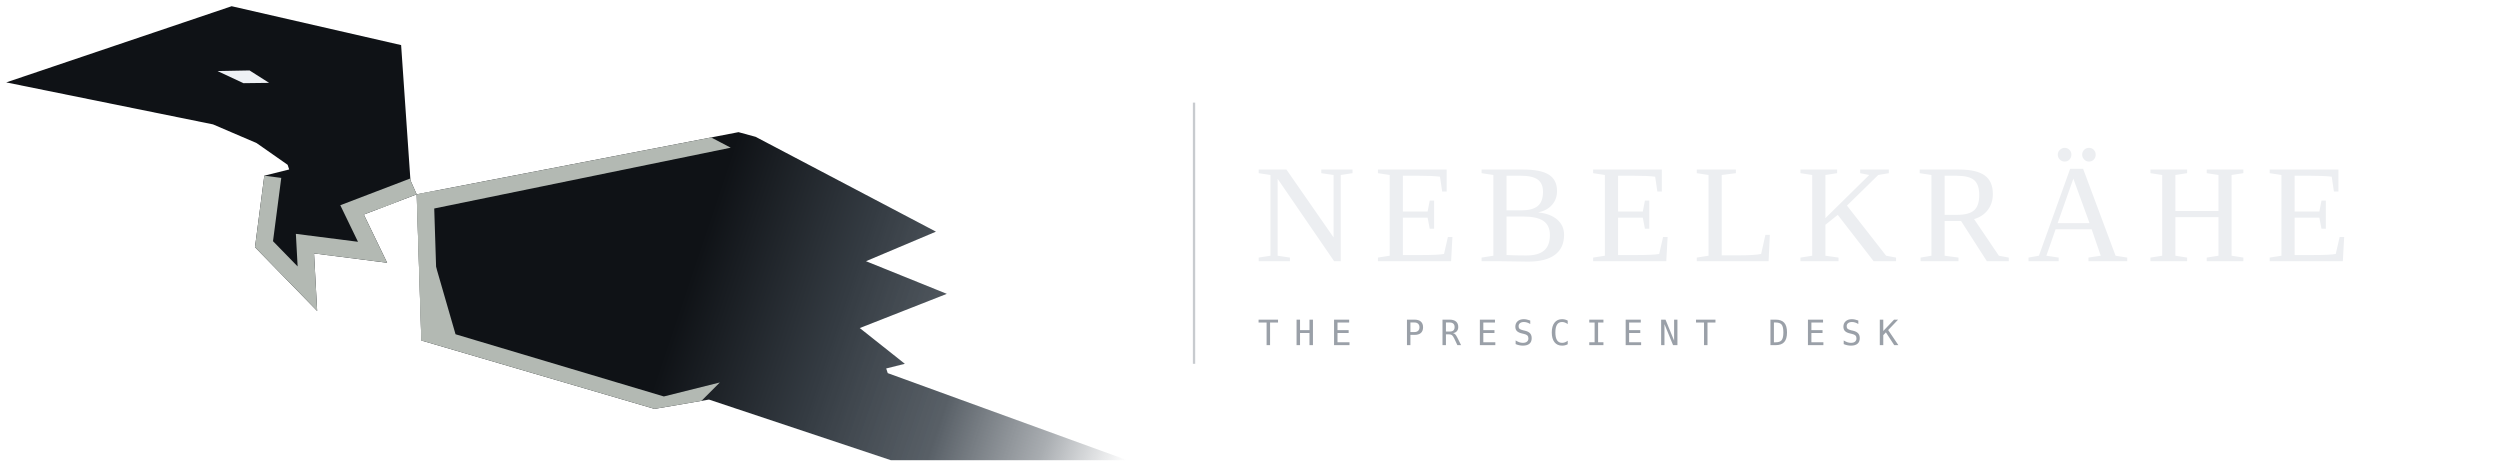
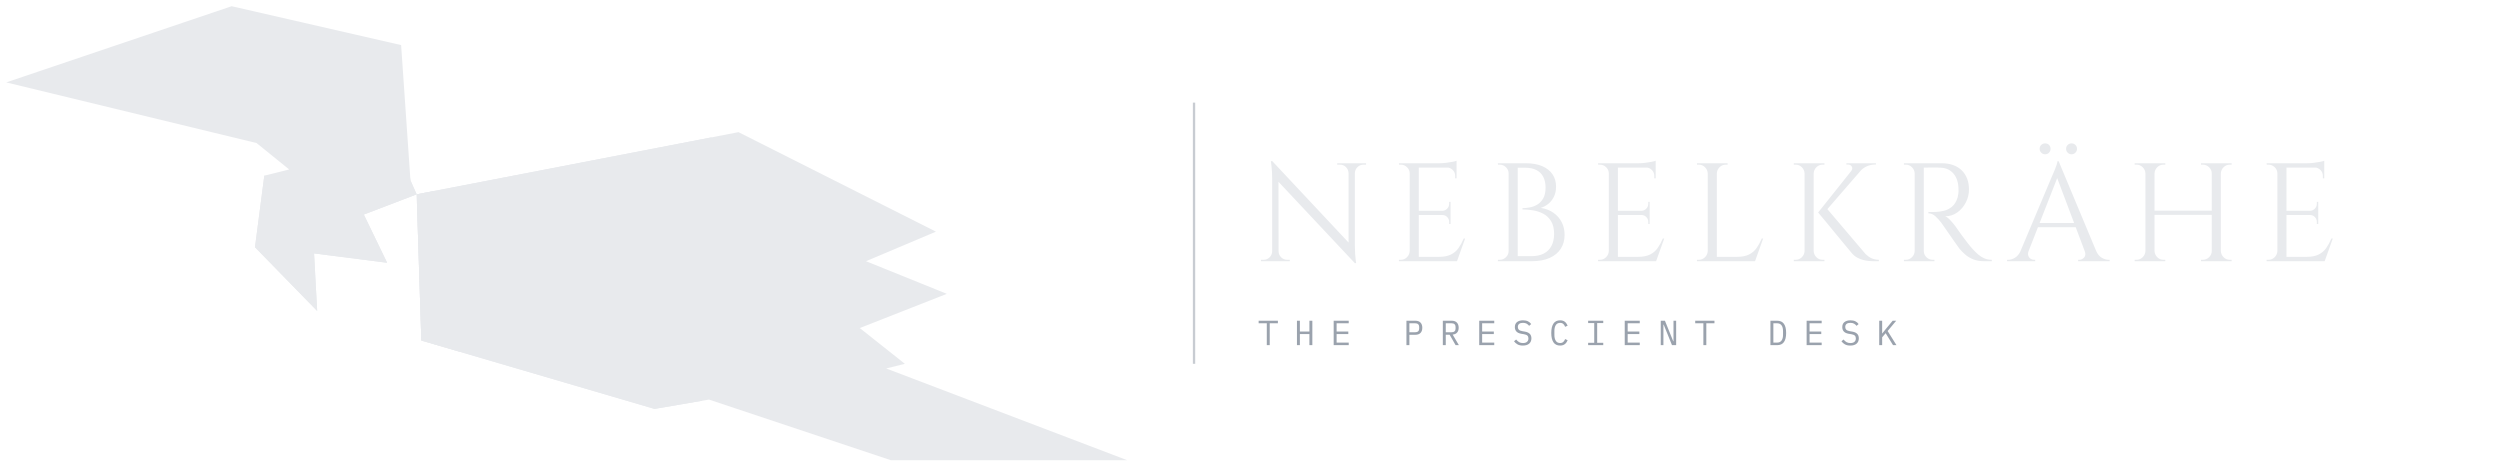
- <svg xmlns="http://www.w3.org/2000/svg" viewBox="0 0 1608 300" width="1608" height="300" role="img" aria-label="NebelKrähe">
+ <svg xmlns="http://www.w3.org/2000/svg" viewBox="0 0 1608 300" width="1608" height="300" role="img" aria-label="NebelKrähe" shape-rendering="geometricPrecision">
  <defs>
-     <linearGradient id="fog" gradientUnits="userSpaceOnUse" x1="4" y1="53" x2="725" y2="296">
-       <stop offset="0.00" stop-color="#0f1216" stop-opacity="1.0" />
-       <stop offset="0.60" stop-color="#0f1216" stop-opacity="1.0" />
-       <stop offset="0.73" stop-color="#343b42" stop-opacity="1.0" />
-       <stop offset="0.84" stop-color="#464e56" stop-opacity="0.9" />
-       <stop offset="0.93" stop-color="#535b63" stop-opacity="0.5" />
-       <stop offset="1.00" stop-color="#5d656d" stop-opacity="0.0" />
-     </linearGradient>
-     <clipPath id="body">
-       <path d="M149 4 L258 29 L264 116 L268 125 L475 85 L486 88 L602 149 L557 168 L609 189 L553 211 L582 234 L570 237 L571 240 L725 296 L573 296 L456 257 L421 263 L271 219 L268 125 L234 138 L249 169 L202 163 L204 200 L164 159 L170 113 L186 109 L185 106 L165 92 L137 80 L4 53 Z" />
+     <clipPath id="clhreverse">
+       <path d="M149 4 L258 29 L264 116 L268 125 L475 85 L602 149 L557 168 L609 189 L553 211 L582 234 L570 237 L725 296 L573 296 L456 257 L421 263 L271 219 L268 125 L234 138 L249 169 L202 163 L204 200 L164 159 L170 113 L186 109 L165 92 L4 53 Z" />
    </clipPath>
  </defs>
-   <path d="M149 4 L258 29 L264 116 L268 125 L475 85 L486 88 L602 149 L557 168 L609 189 L553 211 L582 234 L570 237 L571 240 L725 296 L573 296 L456 257 L421 263 L271 219 L268 125 L234 138 L249 169 L202 163 L204 200 L164 159 L170 113 L186 109 L185 106 L165 92 L137 80 L4 53 Z" fill="url(#fog)" />
-   <g clip-path="url(#body)" fill="#b3b9b3" stroke="#b3b9b3" stroke-linejoin="miter" stroke-miterlimit="4">
-     <path d="M386 51 L470 95 L270 136 L267 102 L386 51 Z" stroke-width="0" />
-     <path d="M242 127 L269 132 L293 215 L427 255 L463 246 L441 268 L314 280 L236 207 L238 169 L252 173 L242 127 Z" stroke-width="0" />
+   <path d="M149 4 L258 29 L264 116 L268 125 L475 85 L602 149 L557 168 L609 189 L553 211 L582 234 L570 237 L725 296 L573 296 L456 257 L421 263 L271 219 L268 125 L234 138 L249 169 L202 163 L204 200 L164 159 L170 113 L186 109 L165 92 L4 53 Z" fill="#e8eaed" />
+   <g clip-path="url(#clhreverse)" fill="#e8eaed" stroke="#e8eaed" stroke-linejoin="miter" stroke-miterlimit="12">
+     <path d="M386 51 L470 95 L270 136 L267 102 Z" stroke-width="0" />
+     <path d="M269 132 L293 215 L427 255 L463 246 L441 268 L314 280 L236 207 L238 169 L252 173 Z" stroke-width="0" />
+     <path d="M269 132 L378 155 L322 170 L400 188 L330 204 L376 219 L336 227 L272 226 Z" stroke-width="0" />
    <path d="M271 219 L268 125 L234 138 L249 169 L202 163 L204 200 L164 159 L170 113" fill="none" stroke-width="22" stroke-linecap="butt" />
  </g>
-   <path d="M139.9 45.7 L160.5 45.3 L173.1 53.3 L156.6 53.5 Z" fill="#eef1f5" />
-   <line x1="768.0" y1="66.0" x2="768.0" y2="234.0" stroke="#9aa0a8" stroke-width="1.5" opacity=".55" />
-   <text x="807.0" y="168.0" font-family="'Cinzel','Trajan Pro',Georgia,'Times New Roman',serif" font-size="90.0" letter-spacing="11.7" fill="#eceef1">NEBELKRÄHE</text>
-   <text x="809.0" y="222.0" font-family="ui-monospace,Menlo,Consolas,monospace" font-size="22.5" letter-spacing="9.9" fill="#9aa0a8">THE PRESCIENT DESK</text>
+   <line x1="768" y1="66" x2="768" y2="234" stroke="#9aa2ad" stroke-width="1.5" opacity=".55" />
+   <g transform="translate(807.00,168.00)">
+     <path d="M11.34 -64.35 63.63 -8.55 64.44 1.26 12.15 -54.45ZM11.52 -6.39V0.00H4.05V-0.90Q4.05 -0.90 4.86 -0.90Q5.67 -0.90 5.76 -0.90Q8.01 -0.90 9.63 -2.52Q11.25 -4.14 11.25 -6.39ZM15.39 -6.39Q15.39 -4.14 17.01 -2.52Q18.63 -0.90 20.88 -0.90Q20.97 -0.90 21.78 -0.90Q22.59 -0.90 22.59 -0.90V0.00H15.12V-6.39ZM11.34 -64.35 15.30 -59.31 15.39 0.00H11.25V-53.10Q11.25 -57.69 10.84 -61.02Q10.44 -64.35 10.44 -64.35ZM64.44 -63.00V-10.26Q64.44 -7.38 64.62 -4.72Q64.80 -2.07 65.03 -0.40Q65.25 1.26 65.25 1.26H64.44L60.39 -3.51V-63.00ZM71.64 -63.00V-62.10Q71.64 -62.10 70.83 -62.10Q70.02 -62.10 70.02 -62.10Q67.77 -62.10 66.15 -60.52Q64.53 -58.95 64.44 -56.61H64.17V-63.00ZM53.10 -63.00H60.57V-56.61H60.39Q60.30 -58.95 58.72 -60.52Q57.15 -62.10 54.81 -62.10Q54.81 -62.10 54.00 -62.10Q53.19 -62.10 53.10 -62.10Z M105.57 -63.00V0.00H99.72V-63.00ZM129.87 -2.79V0.00H105.30V-2.79ZM126.00 -32.40V-29.70H105.30V-32.40ZM129.87 -63.00V-60.21H105.30V-63.00ZM135.36 -14.58 130.14 0.00H115.20L118.44 -2.79Q123.21 -2.79 126.23 -4.28Q129.24 -5.76 131.13 -8.46Q133.02 -11.16 134.46 -14.58ZM126.00 -29.88V-23.94H125.10V-25.29Q125.10 -27.09 123.84 -28.39Q122.58 -29.70 120.78 -29.70V-29.88ZM126.00 -38.16V-32.22H120.78V-32.40Q122.58 -32.49 123.84 -33.80Q125.10 -35.10 125.10 -36.90V-38.16ZM129.87 -60.48V-53.28H128.97V-54.90Q128.97 -57.06 127.44 -58.63Q125.91 -60.21 123.66 -60.30V-60.48ZM129.87 -64.62V-62.01L118.89 -63.00Q120.87 -63.00 123.08 -63.27Q125.28 -63.54 127.17 -63.90Q129.06 -64.26 129.87 -64.62ZM99.99 -6.57V0.00H92.79V-0.90Q92.79 -0.90 93.38 -0.90Q93.96 -0.90 93.96 -0.90Q96.30 -0.90 97.97 -2.56Q99.63 -4.23 99.72 -6.57ZM99.99 -56.43H99.72Q99.72 -58.77 98.01 -60.43Q96.30 -62.10 93.96 -62.10Q93.96 -62.10 93.42 -62.10Q92.88 -62.10 92.88 -62.10L92.79 -63.00H99.99Z M164.79 -63.00H174.33Q180.63 -63.00 185.00 -61.11Q189.36 -59.22 191.61 -55.84Q193.86 -52.47 193.86 -47.97Q193.86 -44.19 192.42 -41.35Q190.98 -38.52 188.73 -36.77Q186.48 -35.01 183.96 -34.29Q188.73 -33.57 192.19 -31.14Q195.66 -28.71 197.50 -25.06Q199.35 -21.42 199.35 -16.92Q199.35 -11.88 196.92 -8.05Q194.49 -4.23 189.76 -2.11Q185.04 0.00 178.38 0.00H168.39Q168.39 0.00 168.44 -0.81Q168.48 -1.62 168.48 -2.43Q168.48 -3.24 168.48 -3.24H178.02Q182.70 -3.24 185.94 -4.90Q189.18 -6.57 190.89 -9.81Q192.60 -13.05 192.60 -17.55Q192.60 -22.59 190.66 -25.74Q188.73 -28.89 185.67 -30.51Q182.61 -32.13 179.05 -32.71Q175.50 -33.30 172.26 -33.30V-34.11Q174.33 -34.11 176.85 -34.56Q179.37 -35.01 181.71 -36.36Q184.05 -37.71 185.58 -40.36Q187.11 -43.02 187.11 -47.34Q187.11 -51.39 185.62 -54.27Q184.14 -57.15 181.21 -58.63Q178.29 -60.12 173.97 -60.12H165.69Q165.69 -60.21 165.46 -60.88Q165.24 -61.56 165.01 -62.28Q164.79 -63.00 164.79 -63.00ZM169.20 -63.00V0.00H163.35V-63.00ZM163.62 -6.57V0.00H156.42L156.51 -0.90Q156.69 -0.90 157.09 -0.90Q157.50 -0.90 157.59 -0.90Q159.93 -0.90 161.64 -2.56Q163.35 -4.23 163.35 -6.57ZM163.62 -56.43H163.35Q163.35 -58.77 161.64 -60.43Q159.93 -62.10 157.59 -62.10Q157.50 -62.10 157.09 -62.10Q156.69 -62.10 156.51 -62.10L156.42 -63.00H163.62Z M233.64 -63.00V0.00H227.79V-63.00ZM257.94 -2.79V0.00H233.37V-2.79ZM254.07 -32.40V-29.70H233.37V-32.40ZM257.94 -63.00V-60.21H233.37V-63.00ZM263.43 -14.58 258.21 0.00H243.27L246.51 -2.79Q251.28 -2.79 254.29 -4.28Q257.31 -5.76 259.20 -8.46Q261.09 -11.16 262.53 -14.58ZM254.07 -29.88V-23.94H253.17V-25.29Q253.17 -27.09 251.91 -28.39Q250.65 -29.70 248.85 -29.70V-29.88ZM254.07 -38.16V-32.22H248.85V-32.40Q250.65 -32.49 251.91 -33.80Q253.17 -35.10 253.17 -36.90V-38.16ZM257.94 -60.48V-53.28H257.04V-54.90Q257.04 -57.06 255.51 -58.63Q253.98 -60.21 251.73 -60.30V-60.48ZM257.94 -64.62V-62.01L246.96 -63.00Q248.94 -63.00 251.14 -63.27Q253.35 -63.54 255.24 -63.90Q257.13 -64.26 257.94 -64.62ZM228.06 -6.57V0.00H220.86V-0.90Q220.86 -0.90 221.44 -0.90Q222.03 -0.90 222.03 -0.90Q224.37 -0.90 226.03 -2.56Q227.70 -4.23 227.79 -6.57ZM228.06 -56.43H227.79Q227.79 -58.77 226.08 -60.43Q224.37 -62.10 222.03 -62.10Q222.03 -62.10 221.49 -62.10Q220.95 -62.10 220.95 -62.10L220.86 -63.00H228.06Z M297.27 -63.00V0.00H291.42V-63.00ZM321.57 -2.79V0.00H297.00V-2.79ZM327.06 -14.58 321.84 0.00H306.90L310.14 -2.79Q314.91 -2.79 317.92 -4.28Q320.94 -5.76 322.83 -8.46Q324.72 -11.16 326.16 -14.58ZM291.69 -6.57V0.00H284.49V-0.90Q284.49 -0.90 285.07 -0.90Q285.66 -0.90 285.66 -0.90Q288.00 -0.90 289.66 -2.56Q291.33 -4.23 291.42 -6.57ZM291.69 -56.43H291.42Q291.33 -58.77 289.66 -60.43Q288.00 -62.10 285.66 -62.10Q285.66 -62.10 285.07 -62.10Q284.49 -62.10 284.49 -62.10V-63.00H291.69ZM297.00 -56.43V-63.00H304.20V-62.10Q304.11 -62.10 303.57 -62.10Q303.03 -62.10 303.03 -62.10Q300.69 -62.10 299.02 -60.43Q297.36 -58.77 297.27 -56.43Z M367.38 -34.65 392.94 -4.59Q394.83 -2.79 396.76 -1.89Q398.70 -0.99 401.49 -0.90V0.00H397.62Q396.72 0.00 395.06 -0.14Q393.39 -0.27 391.45 -0.77Q389.52 -1.26 387.58 -2.29Q385.65 -3.33 384.12 -5.13Q384.12 -5.13 382.55 -7.02Q380.97 -8.91 378.50 -11.88Q376.02 -14.85 373.27 -18.22Q370.53 -21.60 368.06 -24.57Q365.58 -27.54 364.00 -29.43Q362.43 -31.32 362.43 -31.32ZM393.39 -62.37 366.48 -31.32H362.43L387.18 -62.37ZM399.60 -63.00V-62.19H399.24Q396.27 -62.19 393.70 -61.02Q391.14 -59.85 389.34 -57.78L383.67 -57.96Q384.84 -59.49 384.08 -60.84Q383.31 -62.19 381.51 -62.19H380.61V-63.00H399.24ZM359.55 -63.00V0.00H353.70V-63.00ZM353.97 -6.57V0.00H346.77V-0.90Q346.77 -0.90 347.36 -0.90Q347.94 -0.90 347.94 -0.90Q350.28 -0.90 351.95 -2.56Q353.61 -4.23 353.70 -6.57ZM353.97 -56.43H353.70Q353.61 -58.77 351.95 -60.43Q350.28 -62.10 347.94 -62.10Q347.94 -62.10 347.36 -62.10Q346.77 -62.10 346.77 -62.10V-63.00H353.97ZM359.28 -6.57H359.55Q359.64 -4.23 361.31 -2.56Q362.97 -0.90 365.31 -0.90Q365.31 -0.90 365.85 -0.90Q366.39 -0.90 366.48 -0.90V0.00H359.28ZM359.28 -56.43V-63.00H366.48V-62.10Q366.39 -62.10 365.85 -62.10Q365.31 -62.10 365.31 -62.10Q362.97 -62.10 361.31 -60.43Q359.64 -58.77 359.55 -56.43Z M429.21 -63.00H441.90Q445.95 -63.00 449.24 -61.83Q452.52 -60.66 454.77 -58.45Q457.02 -56.25 458.24 -53.14Q459.45 -50.04 459.45 -46.08Q459.45 -41.76 457.42 -37.80Q455.40 -33.84 451.93 -31.36Q448.47 -28.89 444.15 -28.89Q445.68 -28.26 447.48 -26.32Q449.28 -24.39 450.63 -22.59Q450.63 -22.59 451.85 -20.84Q453.06 -19.08 454.90 -16.56Q456.75 -14.04 458.64 -11.61Q460.53 -9.18 461.88 -7.74Q463.68 -5.76 465.48 -4.23Q467.28 -2.70 469.39 -1.80Q471.51 -0.90 474.12 -0.90V0.00H469.17Q465.03 0.00 462.01 -1.26Q459.00 -2.52 456.93 -4.37Q454.86 -6.21 453.42 -7.92Q453.15 -8.28 451.93 -9.99Q450.72 -11.70 449.05 -14.08Q447.39 -16.47 445.77 -18.81Q444.15 -21.15 442.98 -22.81Q441.81 -24.48 441.63 -24.75Q439.92 -27.00 437.85 -28.89Q435.78 -30.78 433.35 -30.78V-31.68Q433.35 -31.68 434.75 -31.63Q436.14 -31.59 438.12 -31.68Q440.46 -31.77 443.25 -32.40Q446.04 -33.03 448.47 -35.01Q450.90 -36.99 452.16 -41.04Q452.43 -42.03 452.61 -43.52Q452.79 -45.00 452.70 -46.44Q452.61 -52.56 449.60 -56.20Q446.58 -59.85 441.54 -60.12Q439.02 -60.30 436.37 -60.25Q433.71 -60.21 431.91 -60.21Q430.11 -60.21 430.11 -60.21Q430.11 -60.30 429.88 -60.97Q429.66 -61.65 429.43 -62.33Q429.21 -63.00 429.21 -63.00ZM430.38 -63.00V0.00H424.53V-63.00ZM424.80 -6.57V0.00H417.60V-0.90Q417.60 -0.90 418.18 -0.90Q418.77 -0.90 418.77 -0.90Q421.11 -0.90 422.77 -2.56Q424.44 -4.23 424.53 -6.57ZM424.80 -56.43H424.53Q424.44 -58.77 422.77 -60.43Q421.11 -62.10 418.77 -62.10Q418.77 -62.10 418.18 -62.10Q417.60 -62.10 417.60 -62.10V-63.00H424.80ZM430.11 -6.57H430.38Q430.38 -4.23 432.09 -2.56Q433.80 -0.90 436.14 -0.90Q436.14 -0.90 436.68 -0.90Q437.22 -0.90 437.22 -0.90V0.00H430.11Z M517.14 -64.26 543.78 -0.54H536.13L515.34 -55.71ZM497.79 -6.57Q497.16 -4.77 497.61 -3.51Q498.06 -2.25 499.10 -1.57Q500.13 -0.90 501.21 -0.90H502.02V0.00H483.93V-0.90Q483.93 -0.90 484.34 -0.90Q484.74 -0.90 484.74 -0.90Q486.81 -0.90 489.01 -2.21Q491.22 -3.51 492.66 -6.57ZM517.14 -64.26 517.95 -57.96 495.36 -0.27H489.96L513.00 -54.99Q513.00 -54.99 513.50 -56.11Q513.99 -57.24 514.66 -58.86Q515.34 -60.48 515.84 -62.01Q516.33 -63.54 516.33 -64.26ZM529.83 -24.57V-21.87H501.66V-24.57ZM533.88 -6.57H541.26Q542.61 -3.51 544.86 -2.21Q547.11 -0.90 549.18 -0.90Q549.18 -0.90 549.54 -0.90Q549.90 -0.90 549.90 -0.90V0.00H529.65V-0.90H530.46Q532.17 -0.90 533.52 -2.38Q534.87 -3.87 533.88 -6.57ZM508.41 -68.76Q506.97 -68.76 505.93 -69.80Q504.90 -70.83 504.90 -72.27Q504.90 -73.80 505.93 -74.79Q506.97 -75.78 508.41 -75.78Q509.94 -75.78 510.93 -74.79Q511.92 -73.80 511.92 -72.27Q511.92 -70.83 510.93 -69.80Q509.94 -68.76 508.41 -68.76ZM525.42 -68.76Q523.98 -68.76 522.94 -69.80Q521.91 -70.83 521.91 -72.27Q521.91 -73.80 522.94 -74.79Q523.98 -75.78 525.42 -75.78Q526.86 -75.78 527.89 -74.79Q528.93 -73.80 528.93 -72.27Q528.93 -70.83 527.89 -69.80Q526.86 -68.76 525.42 -68.76Z M621.45 -63.00V0.00H615.60V-63.00ZM578.79 -63.00V0.00H572.94V-63.00ZM616.41 -32.49V-29.79H577.89V-32.49ZM573.21 -6.57V0.00H566.01V-0.90Q566.01 -0.90 566.60 -0.90Q567.18 -0.90 567.18 -0.90Q569.52 -0.90 571.18 -2.56Q572.85 -4.23 572.94 -6.57ZM573.21 -56.43H572.94Q572.85 -58.77 571.18 -60.43Q569.52 -62.10 567.18 -62.10Q567.18 -62.10 566.60 -62.10Q566.01 -62.10 566.01 -62.10V-63.00H573.21ZM578.52 -6.57H578.79Q578.88 -4.23 580.55 -2.56Q582.21 -0.90 584.55 -0.90Q584.55 -0.90 585.09 -0.90Q585.63 -0.90 585.72 -0.90V0.00H578.52ZM578.52 -56.43V-63.00H585.72V-62.10Q585.63 -62.10 585.09 -62.10Q584.55 -62.10 584.55 -62.10Q582.21 -62.10 580.55 -60.43Q578.88 -58.77 578.79 -56.43ZM615.87 -6.57V0.00H608.67V-0.90Q608.76 -0.90 609.30 -0.90Q609.84 -0.90 609.84 -0.90Q612.18 -0.90 613.89 -2.56Q615.60 -4.23 615.60 -6.57ZM615.87 -56.43H615.60Q615.60 -58.77 613.89 -60.43Q612.18 -62.10 609.84 -62.10Q609.84 -62.10 609.30 -62.10Q608.76 -62.10 608.67 -62.10V-63.00H615.87ZM621.18 -6.57H621.45Q621.54 -4.23 623.20 -2.56Q624.87 -0.90 627.21 -0.90Q627.21 -0.90 627.80 -0.90Q628.38 -0.90 628.38 -0.90V0.00H621.18ZM621.18 -56.43V-63.00H628.38V-62.10Q628.38 -62.10 627.80 -62.10Q627.21 -62.10 627.21 -62.10Q624.87 -62.10 623.20 -60.43Q621.54 -58.77 621.45 -56.43Z M663.66 -63.00V0.00H657.81V-63.00ZM687.96 -2.79V0.00H663.39V-2.79ZM684.09 -32.40V-29.70H663.39V-32.40ZM687.96 -63.00V-60.21H663.39V-63.00ZM693.45 -14.58 688.23 0.00H673.29L676.53 -2.79Q681.30 -2.79 684.32 -4.28Q687.33 -5.76 689.22 -8.46Q691.11 -11.16 692.55 -14.58ZM684.09 -29.88V-23.94H683.19V-25.29Q683.19 -27.09 681.93 -28.39Q680.67 -29.70 678.87 -29.70V-29.88ZM684.09 -38.16V-32.22H678.87V-32.40Q680.67 -32.49 681.93 -33.80Q683.19 -35.10 683.19 -36.90V-38.16ZM687.96 -60.48V-53.28H687.06V-54.90Q687.06 -57.06 685.53 -58.63Q684.00 -60.21 681.75 -60.30V-60.48ZM687.96 -64.62V-62.01L676.98 -63.00Q678.96 -63.00 681.16 -63.27Q683.37 -63.54 685.26 -63.90Q687.15 -64.26 687.96 -64.62ZM658.08 -6.57V0.00H650.88V-0.90Q650.88 -0.90 651.47 -0.90Q652.05 -0.90 652.05 -0.90Q654.39 -0.90 656.06 -2.56Q657.72 -4.23 657.81 -6.57ZM658.08 -56.43H657.81Q657.81 -58.77 656.10 -60.43Q654.39 -62.10 652.05 -62.10Q652.05 -62.10 651.51 -62.10Q650.97 -62.10 650.97 -62.10L650.88 -63.00H658.08Z" fill="#e8eaed" />
+   </g>
+   <g transform="translate(809.00,222.00)">
+     <path d="M7.69 -14.06V0.00H5.80V-14.06H0.56V-15.71H12.94V-14.06Z M33.21 -7.13H27.09V0.00H25.20V-15.71H27.09V-8.78H33.21V-15.71H35.10V0.00H33.21Z M48.82 0.00V-15.71H58.50V-14.06H50.71V-8.78H58.23V-7.13H50.71V-1.64H58.50V0.00Z M95.62 0.00V-15.71H101.34Q103.52 -15.71 104.67 -14.51Q105.82 -13.32 105.82 -11.18Q105.82 -9.04 104.67 -7.85Q103.52 -6.66 101.34 -6.66H97.52V0.00ZM97.52 -8.30H101.29Q102.49 -8.30 103.15 -8.90Q103.81 -9.49 103.81 -10.60V-11.77Q103.81 -12.87 103.15 -13.47Q102.49 -14.06 101.29 -14.06H97.52Z M120.92 0.00H119.03V-15.71H124.74Q126.92 -15.71 128.07 -14.51Q129.22 -13.32 129.22 -11.18Q129.22 -9.27 128.23 -8.12Q127.24 -6.97 125.35 -6.79L129.35 0.00H127.24L123.41 -6.71H120.92ZM124.69 -8.30Q125.89 -8.30 126.55 -8.90Q127.22 -9.49 127.22 -10.60V-11.77Q127.22 -12.87 126.55 -13.47Q125.89 -14.06 124.69 -14.06H120.92V-8.30Z M142.43 0.00V-15.71H152.10V-14.06H144.31V-8.78H151.83V-7.13H144.31V-1.64H152.10V0.00Z M170.51 0.27Q168.39 0.27 167.04 -0.51Q165.69 -1.28 164.81 -2.50L166.19 -3.62Q167.11 -2.48 168.13 -1.91Q169.16 -1.35 170.57 -1.35Q172.28 -1.35 173.18 -2.14Q174.08 -2.92 174.08 -4.34Q174.08 -5.49 173.43 -6.13Q172.78 -6.77 171.16 -7.04L169.40 -7.33Q168.26 -7.54 167.48 -7.94Q166.70 -8.35 166.23 -8.92Q165.76 -9.49 165.56 -10.18Q165.35 -10.87 165.35 -11.61Q165.35 -13.77 166.77 -14.87Q168.19 -15.97 170.59 -15.97Q172.49 -15.97 173.78 -15.34Q175.07 -14.71 175.86 -13.57L174.53 -12.42Q173.88 -13.28 172.96 -13.81Q172.04 -14.35 170.57 -14.35Q168.98 -14.35 168.12 -13.68Q167.27 -13.00 167.27 -11.65Q167.27 -10.60 167.91 -9.93Q168.55 -9.27 170.21 -8.98L171.90 -8.69Q173.05 -8.48 173.84 -8.08Q174.62 -7.67 175.11 -7.11Q175.59 -6.55 175.79 -5.85Q176.00 -5.15 176.00 -4.39Q176.00 -2.21 174.57 -0.97Q173.14 0.27 170.51 0.27Z M194.47 0.27Q191.59 0.27 190.18 -1.82Q188.78 -3.92 188.78 -7.85Q188.78 -11.79 190.18 -13.88Q191.59 -15.97 194.47 -15.97Q195.55 -15.97 196.34 -15.68Q197.12 -15.39 197.69 -14.89Q198.25 -14.40 198.63 -13.78Q199.01 -13.16 199.31 -12.53L197.69 -11.79Q197.48 -12.31 197.21 -12.77Q196.94 -13.23 196.57 -13.58Q196.20 -13.93 195.69 -14.13Q195.19 -14.33 194.47 -14.33Q192.60 -14.33 191.69 -12.91Q190.78 -11.50 190.78 -9.13V-6.57Q190.78 -4.21 191.69 -2.79Q192.60 -1.37 194.47 -1.37Q195.19 -1.37 195.69 -1.57Q196.20 -1.78 196.57 -2.13Q196.94 -2.48 197.21 -2.94Q197.48 -3.40 197.69 -3.92L199.31 -3.17Q199.01 -2.52 198.63 -1.91Q198.25 -1.30 197.69 -0.81Q197.12 -0.32 196.34 -0.02Q195.55 0.27 194.47 0.27Z M212.49 0.00V-1.51H216.41V-14.20H212.49V-15.71H222.21V-14.20H218.30V-1.51H222.21V0.00Z M236.03 0.00V-15.71H245.70V-14.06H237.92V-8.78H245.43V-7.13H237.92V-1.64H245.70V0.00Z M261.07 -13.23H260.91V0.00H259.20V-15.71H261.88L267.23 -2.48H267.39V-15.71H269.10V0.00H266.42Z M288.50 -14.06V0.00H286.61V-14.06H281.36V-15.71H293.74V-14.06Z M329.74 -15.71H334.12Q337.00 -15.71 338.42 -13.72Q339.84 -11.74 339.84 -7.85Q339.84 -3.96 338.42 -1.98Q337.00 0.00 334.12 0.00H329.74ZM334.03 -1.64Q335.92 -1.64 336.88 -2.95Q337.84 -4.25 337.84 -6.64V-9.07Q337.84 -11.45 336.88 -12.76Q335.92 -14.06 334.03 -14.06H331.63V-1.64Z M353.02 0.00V-15.71H362.70V-14.06H354.91V-8.78H362.43V-7.13H354.91V-1.64H362.70V0.00Z M381.10 0.27Q378.99 0.27 377.64 -0.51Q376.29 -1.28 375.41 -2.50L376.78 -3.62Q377.71 -2.48 378.73 -1.91Q379.75 -1.35 381.17 -1.35Q382.88 -1.35 383.78 -2.14Q384.68 -2.92 384.68 -4.34Q384.68 -5.49 384.03 -6.13Q383.38 -6.77 381.76 -7.04L380.00 -7.33Q378.85 -7.54 378.08 -7.94Q377.30 -8.35 376.83 -8.92Q376.36 -9.49 376.15 -10.18Q375.95 -10.87 375.95 -11.61Q375.95 -13.77 377.37 -14.87Q378.79 -15.97 381.19 -15.97Q383.08 -15.97 384.38 -15.34Q385.67 -14.71 386.46 -13.57L385.13 -12.42Q384.48 -13.28 383.56 -13.81Q382.63 -14.35 381.17 -14.35Q379.57 -14.35 378.72 -13.68Q377.86 -13.00 377.86 -11.65Q377.86 -10.60 378.51 -9.93Q379.15 -9.27 380.81 -8.98L382.50 -8.69Q383.65 -8.48 384.43 -8.08Q385.22 -7.67 385.71 -7.11Q386.19 -6.55 386.39 -5.85Q386.59 -5.15 386.59 -4.39Q386.59 -2.21 385.17 -0.97Q383.74 0.27 381.10 0.27Z M403.85 -7.69 401.60 -5.04V0.00H399.71V-15.71H401.60V-7.51H401.67L403.74 -10.12L408.37 -15.71H410.65L405.13 -9.09L410.80 0.00H408.60Z" fill="#9aa2ad" />
+   </g>
</svg>
